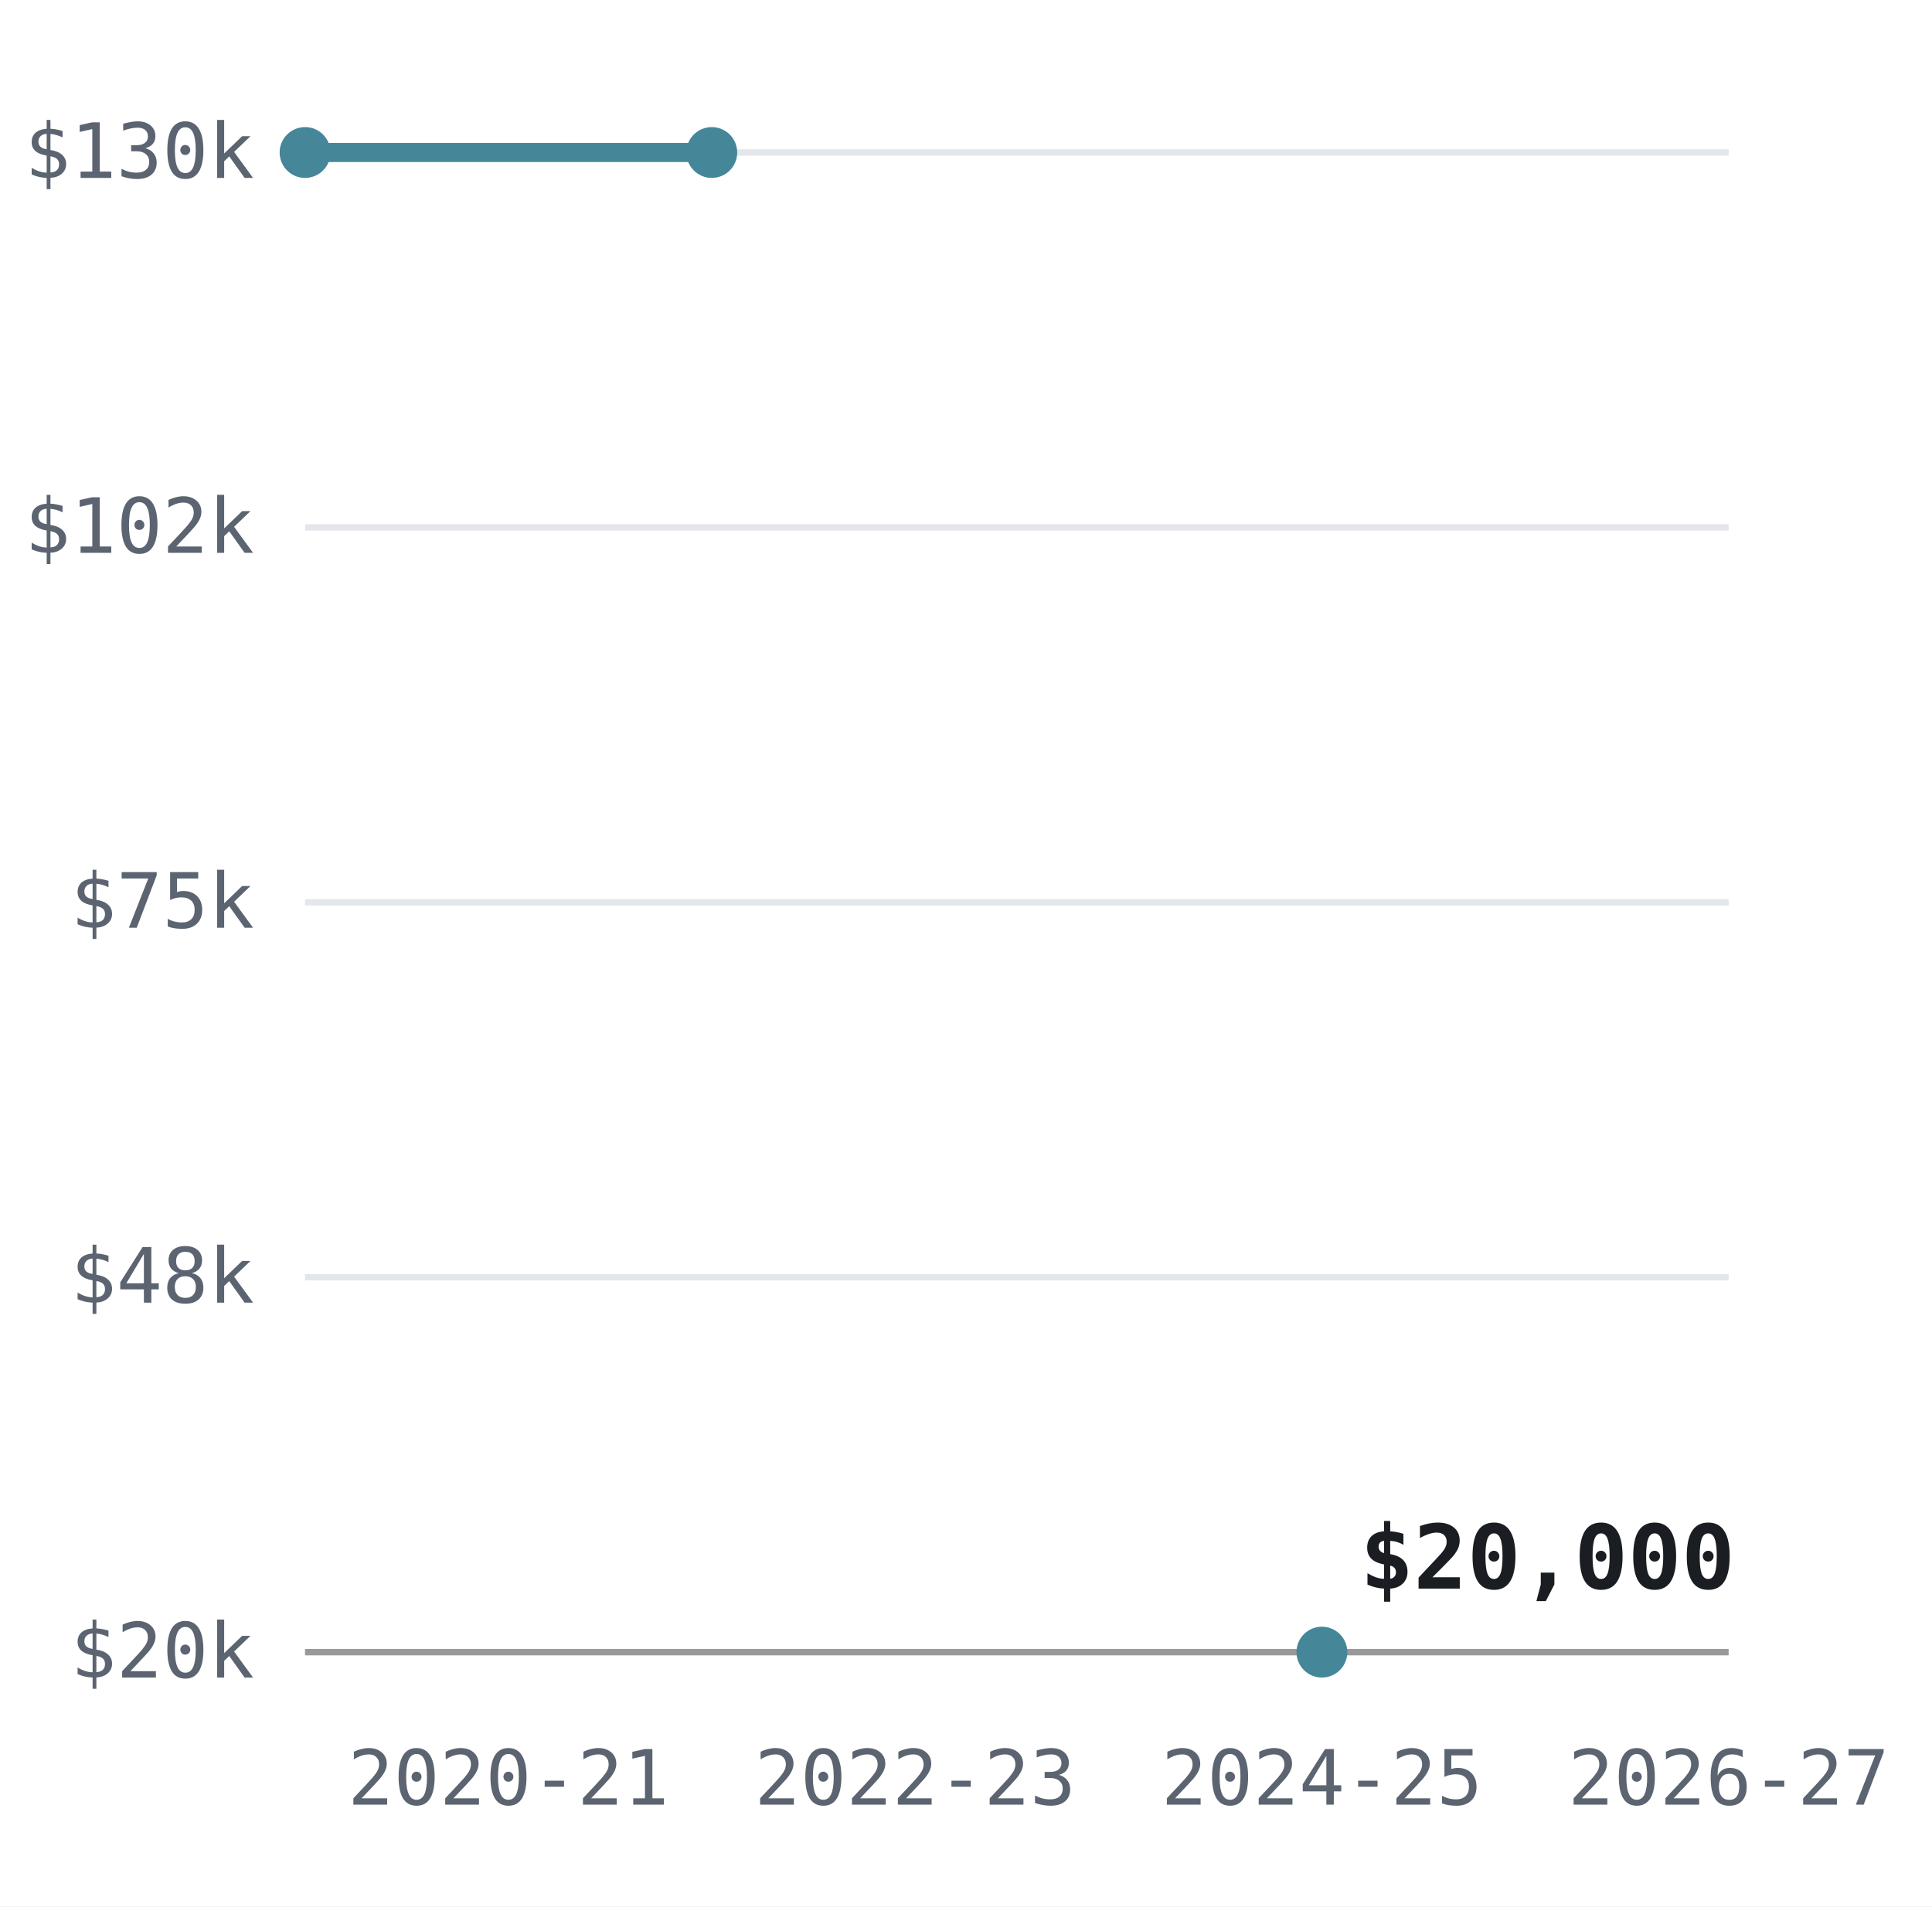
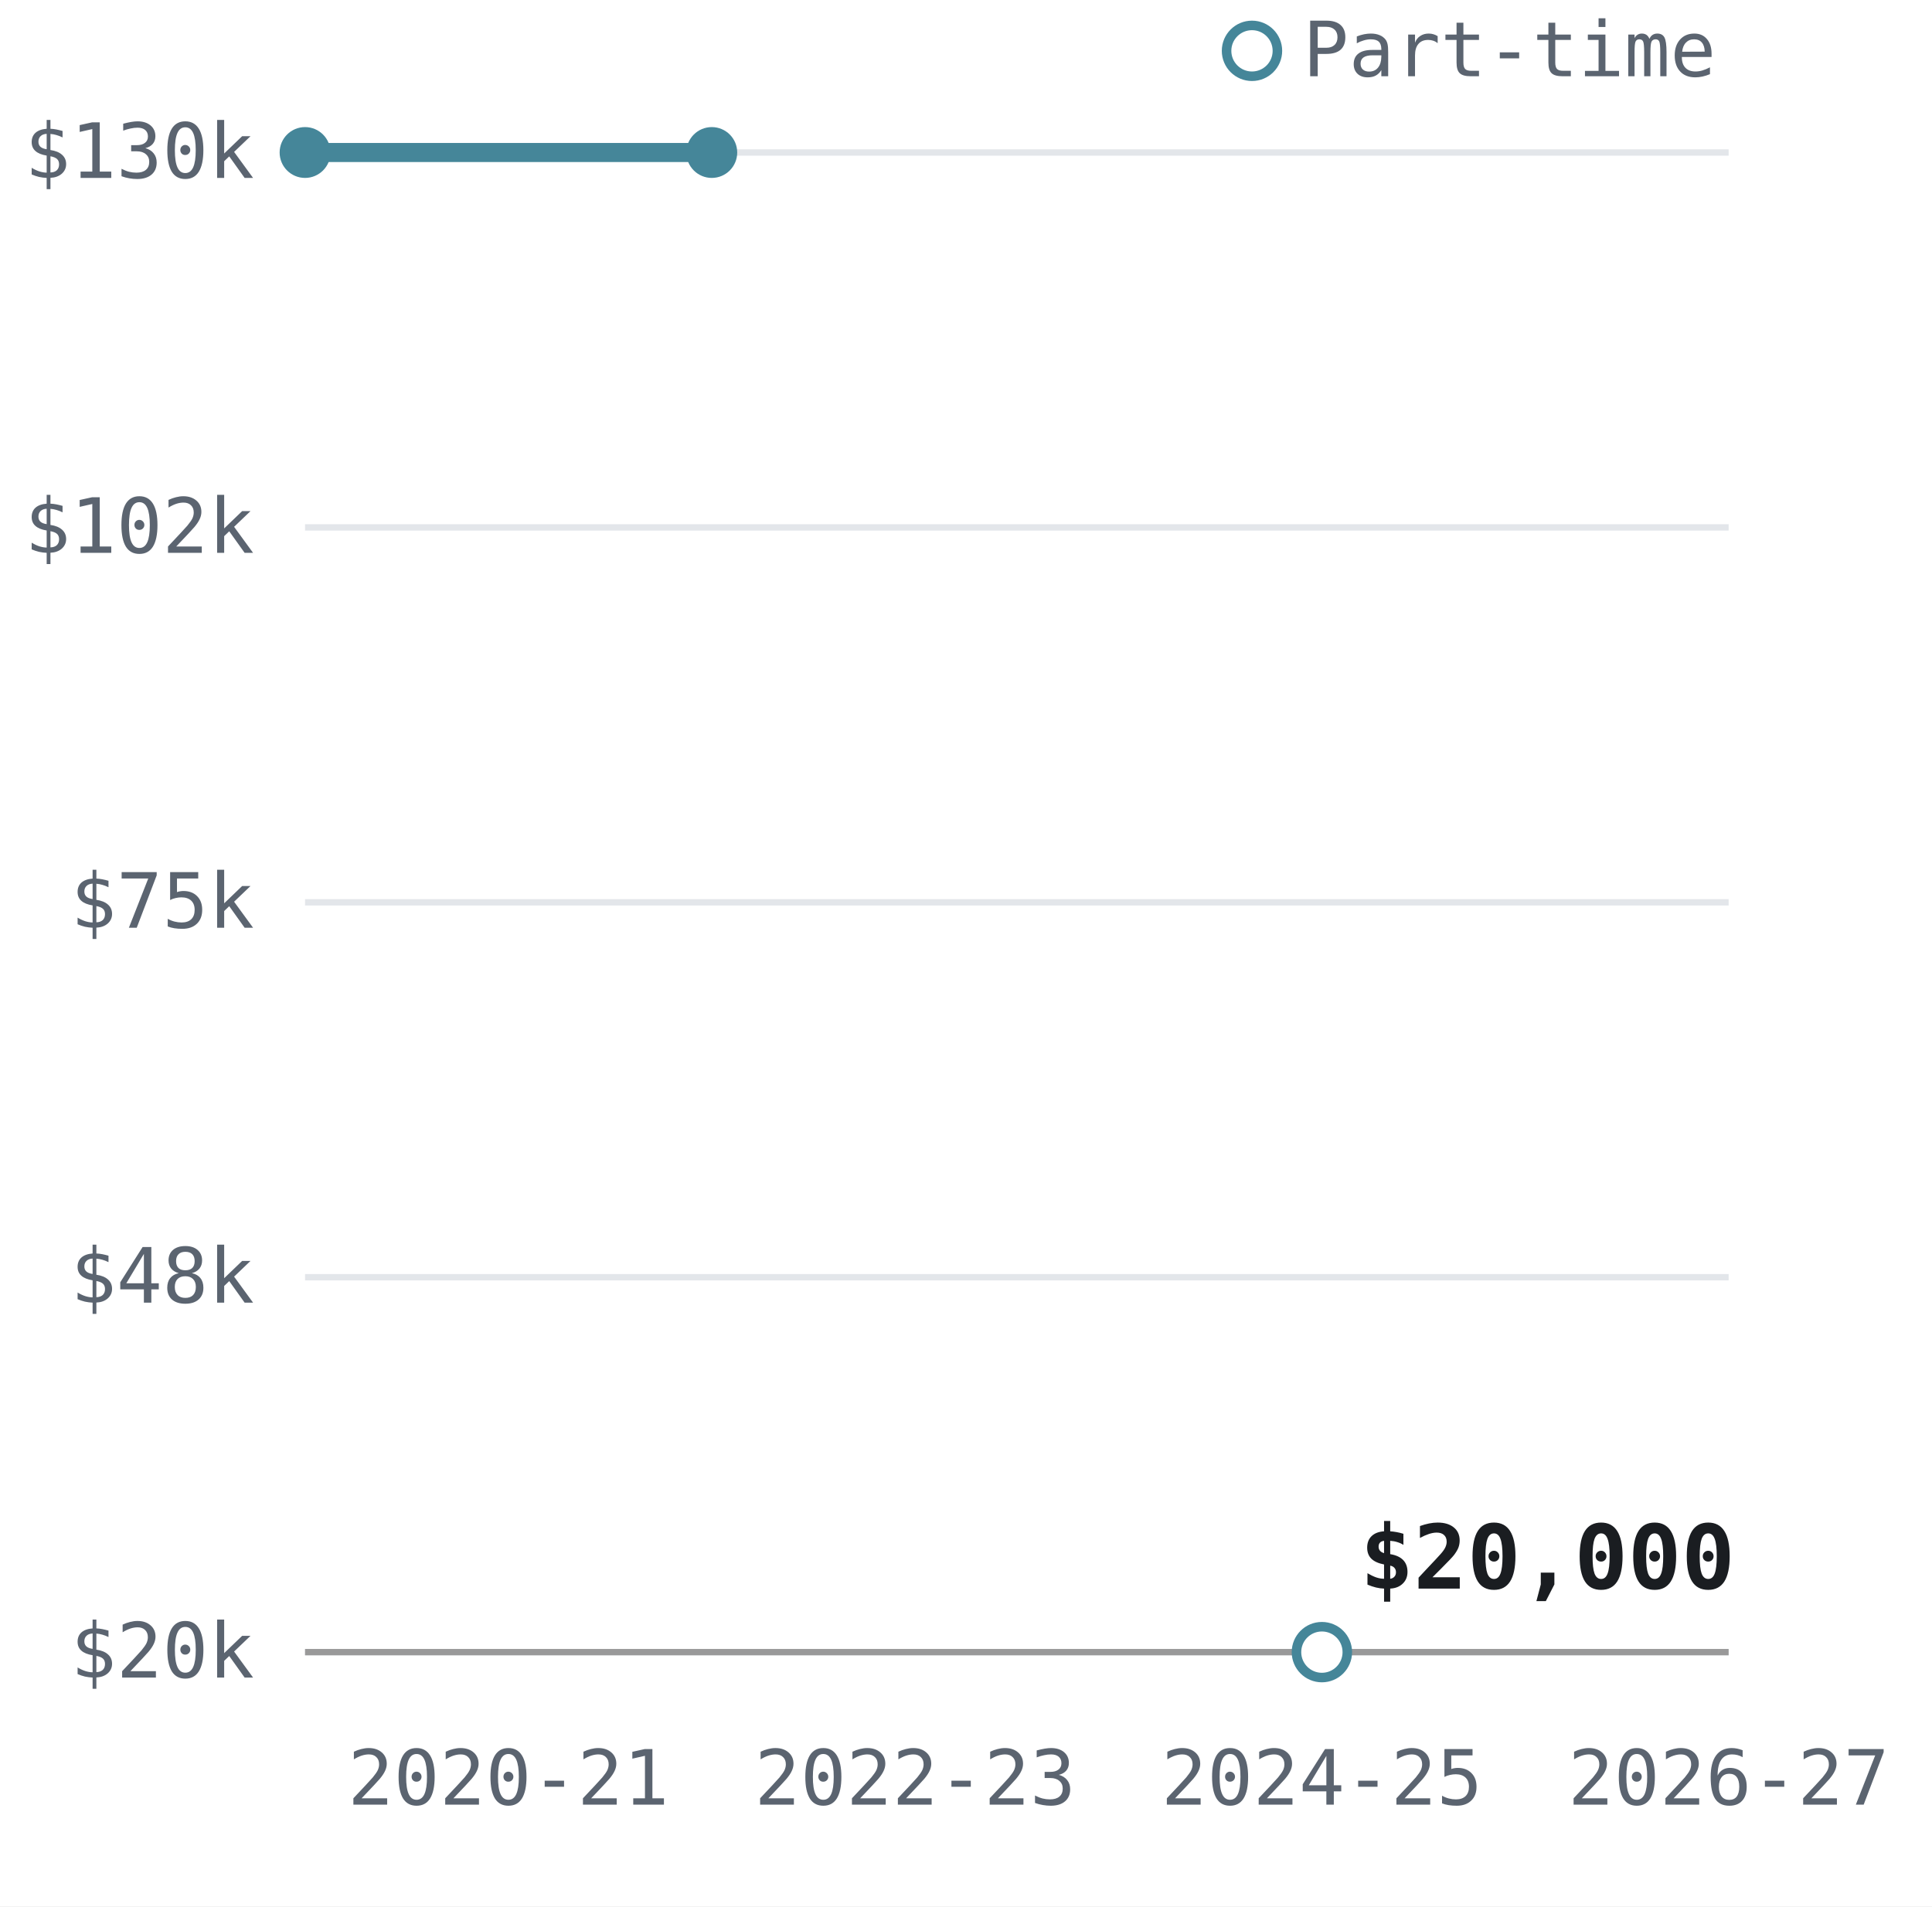
<svg xmlns="http://www.w3.org/2000/svg" width="304" height="300" viewBox="0 0 304 300" role="img">
  <rect width="304" height="300" fill="#ffffff" />
  <style>text{font-family:"JetBrains Mono",ui-monospace,monospace;font-size:12px;fill:#5b6470}.v{fill:#1a1d21;font-size:14px;font-weight:700}</style>
  <line x1="48" x2="272" y1="260.0" y2="260.0" stroke="#e3e6ea" />
  <text x="40" y="264.0" text-anchor="end">$20k</text>
  <line x1="48" x2="272" y1="201.0" y2="201.0" stroke="#e3e6ea" />
  <text x="40" y="205.0" text-anchor="end">$48k</text>
  <line x1="48" x2="272" y1="142.0" y2="142.0" stroke="#e3e6ea" />
  <text x="40" y="146.0" text-anchor="end">$75k</text>
  <line x1="48" x2="272" y1="83.0" y2="83.0" stroke="#e3e6ea" />
  <text x="40" y="87.0" text-anchor="end">$102k</text>
  <line x1="48" x2="272" y1="24.0" y2="24.0" stroke="#e3e6ea" />
  <text x="40" y="28.0" text-anchor="end">$130k</text>
  <line x1="48" x2="272" y1="260" y2="260" stroke="#999999" />
  <text x="80.0" y="284" text-anchor="middle">2020-21</text>
  <text x="144.0" y="284" text-anchor="middle">2022-23</text>
  <text x="208.0" y="284" text-anchor="middle">2024-25</text>
  <text x="272.0" y="284" text-anchor="middle">2026-27</text>
  <polyline fill="none" stroke="#458699" stroke-width="3" points="48.0,24.0 112.0,24.0" />
  <circle cx="48.0" cy="24.0" r="4" fill="#458699" />
  <circle cx="112.0" cy="24.0" r="4" fill="#458699" />
-   <circle cx="208.0" cy="260.0" r="4" fill="#458699" />
+   <circle cx="208.0" cy="260.0" r="4" fill="#fff" stroke="#458699" stroke-width="1.5" class="pt" data-fte="0.2" />
  <text class="v" x="214.0" y="250.0">$20,000</text>
+   <circle class="key" cx="197.0" cy="8.0" r="4" fill="#fff" stroke="#458699" stroke-width="1.5" />
+   <text class="key" x="205.0" y="12.0">Part-time</text>
</svg>
